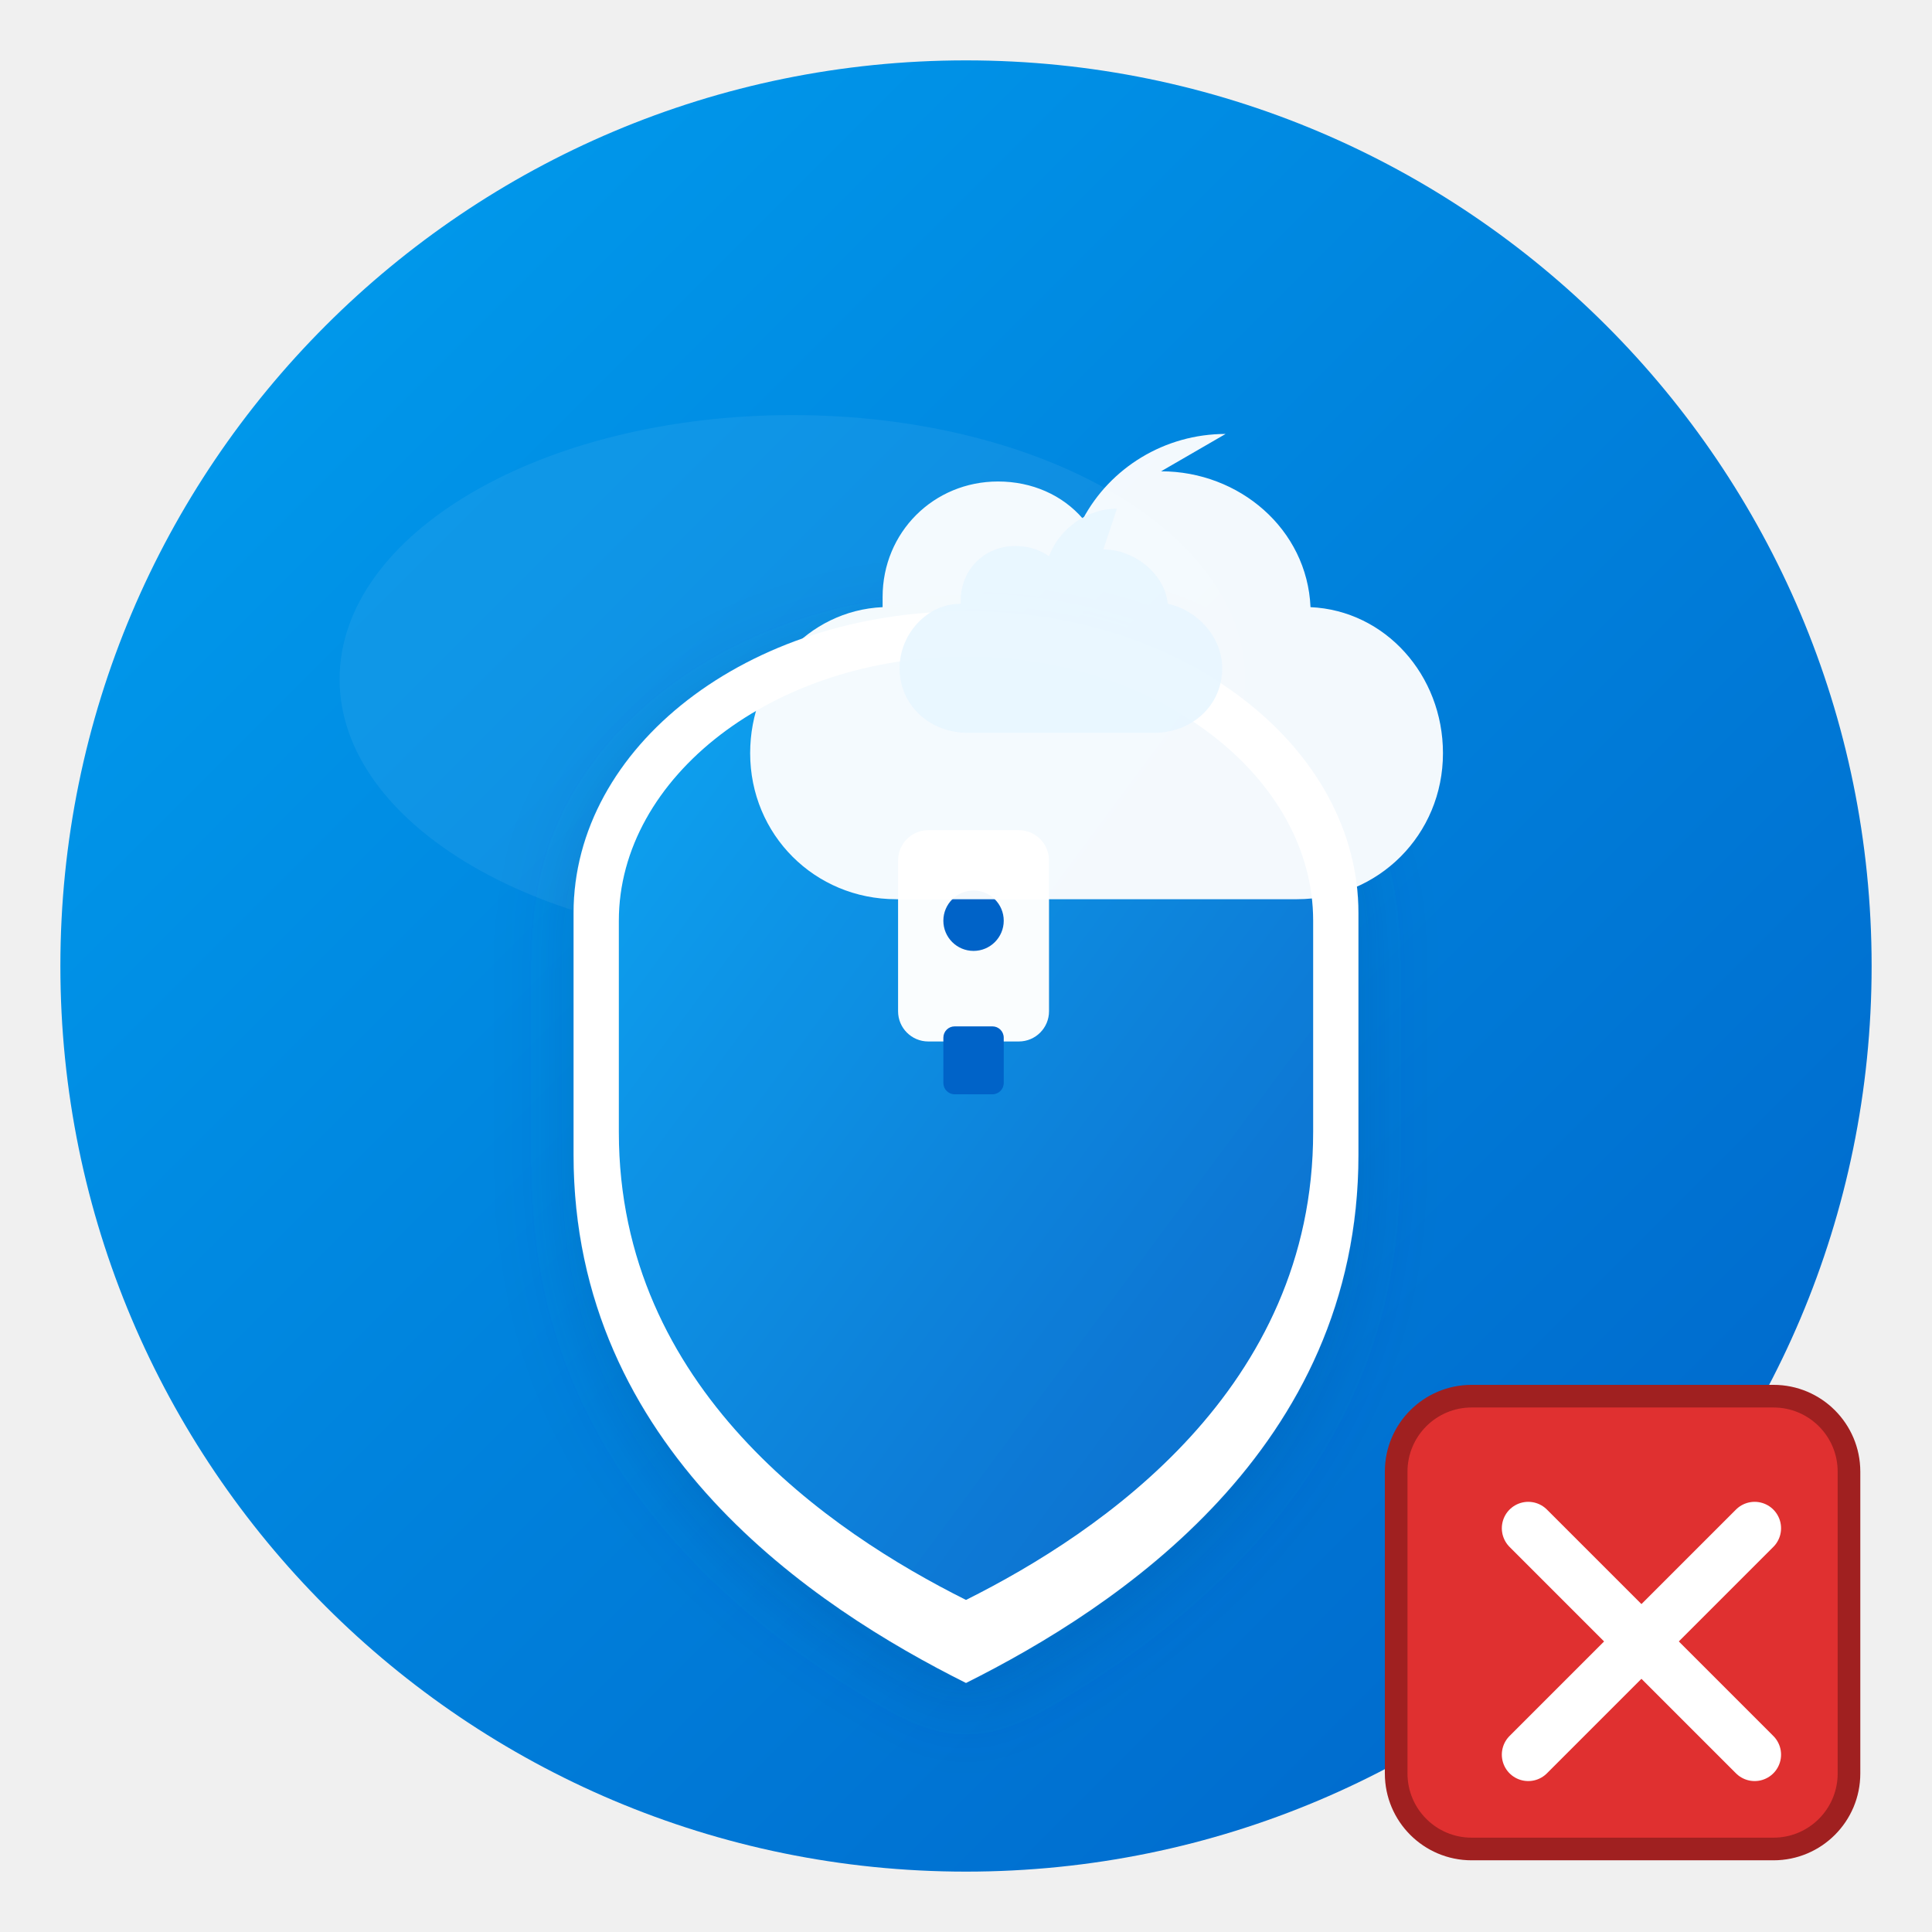
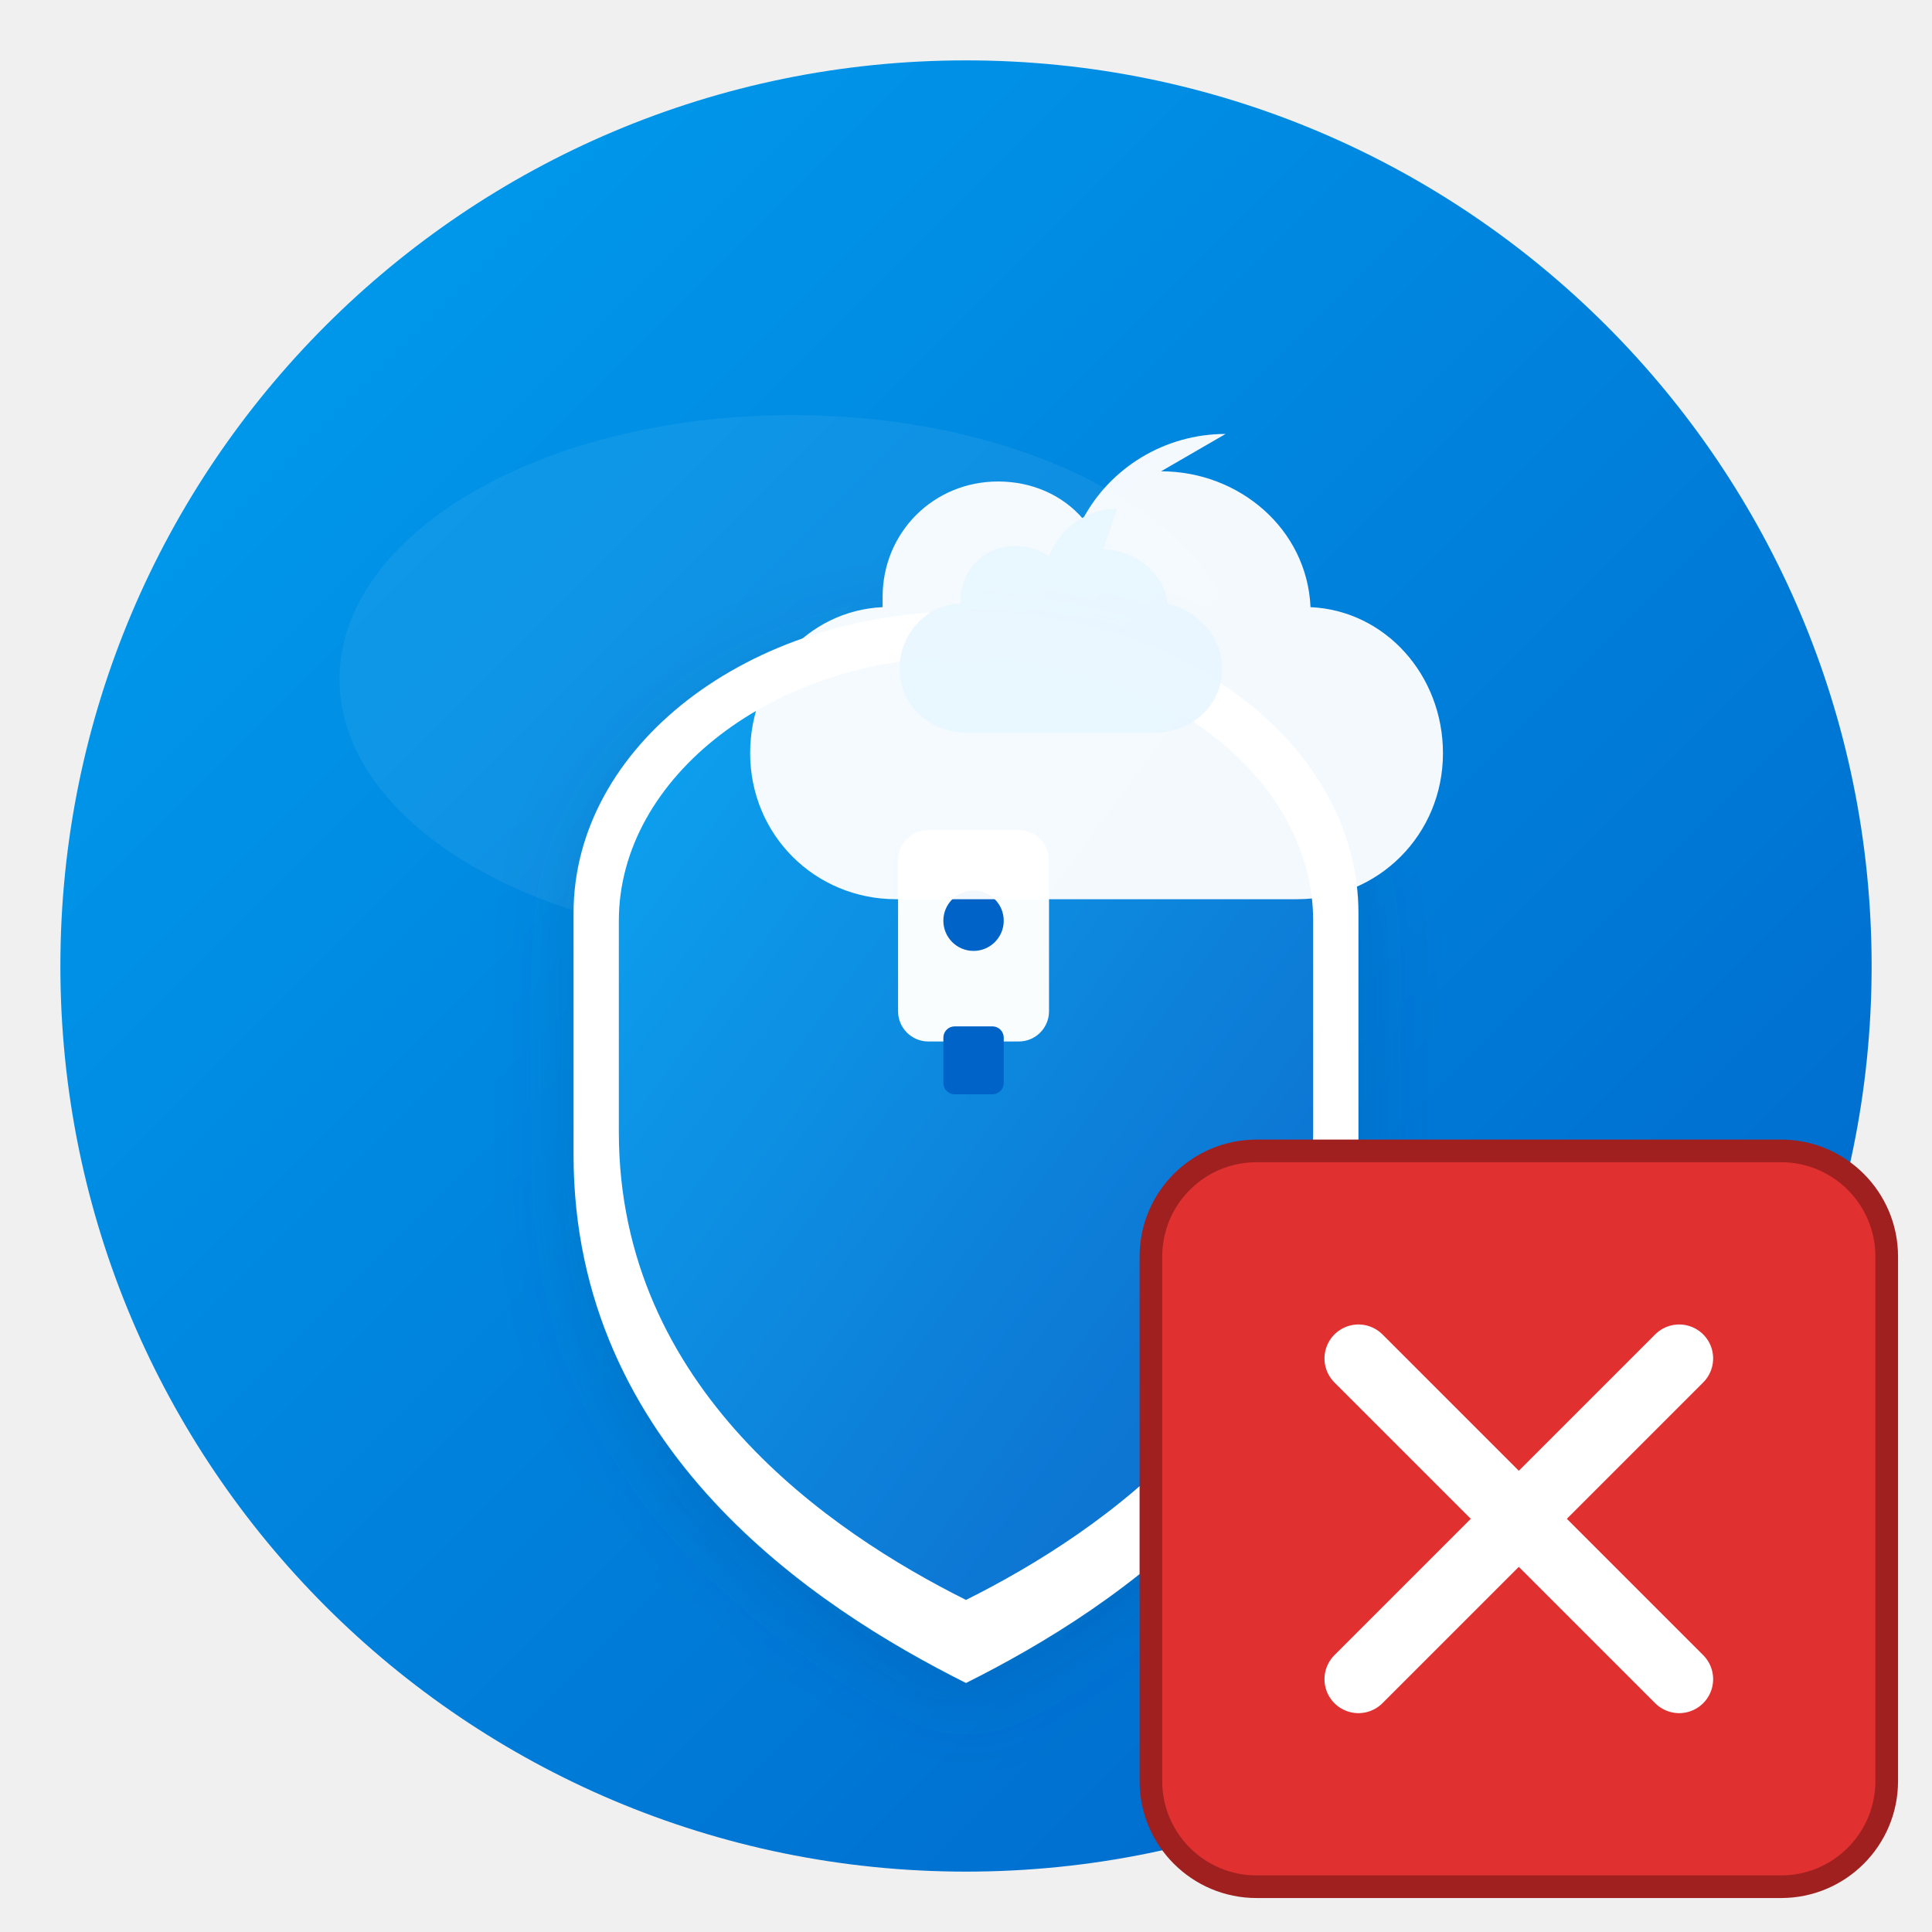
<svg xmlns="http://www.w3.org/2000/svg" width="512" height="512" viewBox="0 0 512 512" role="img" aria-label="AzureVPN inactive icon">
  <defs>
    <linearGradient id="g" x1="0" x2="1" y1="0" y2="1">
      <stop offset="0" stop-color="#00A0F0" />
      <stop offset="1" stop-color="#0063C8" />
    </linearGradient>
    <filter id="shadow" x="-20%" y="-20%" width="140%" height="140%">
      <feDropShadow dx="0" dy="6" stdDeviation="10" flood-color="#004a89" flood-opacity="0.22" />
    </filter>
  </defs>
  <circle cx="256" cy="256" r="240" fill="url(#g)" />
  <ellipse cx="210" cy="180" rx="120" ry="70" fill="#FFFFFF" opacity="0.06" />
  <g transform="translate(0,12)" filter="url(#shadow)">
    <path d="M256 150c-58 0-104 36-104 80v64c0 78 64 120 104 140 40-20 104-62 104-140v-64c0-44-46-80-104-80z" fill="#fff" />
    <path d="M256 162c-51 0-92 32-92 70v56c0 68 56 106 92 124 36-18 92-56 92-124v-56c0-38-41-70-92-70z" fill="url(#g)" opacity="0.96" />
  </g>
  <g transform="translate(0,0)">
    <rect x="238" y="220" width="40" height="56" rx="8" fill="#fff" opacity="0.98" />
    <circle cx="258" cy="244" r="8" fill="#0063C8" />
    <rect x="250" y="272" width="16" height="18" rx="3" fill="#0063C8" />
  </g>
  <g transform="translate(-10,-20) scale(0.9)">
    <path d="M372 150c-18 0-34 10-42 25-6-7-15-11-25-11-19 0-34 15-34 34 0 1 0 2 0 3-22 1-39 20-39 43 0 24 19 43 43 43h118c24 0 43-19 43-43 0-23-17-42-39-43-1-23-21-40-44-40z" fill="#ffffff" opacity="0.95" />
    <path d="M340 172c-9 0-17 6-20 14-3-2-6-3-10-3-9 0-16 7-16 16 0 0 0 1 0 1-10 0-18 9-18 19 0 11 9 19 20 19h55c11 0 20-8 20-19 0-9-7-17-16-19-1-9-10-16-19-16z" fill="#E8F6FF" opacity="0.9" />
  </g>
-   <rect x="370" y="370" width="120" height="120" rx="20" fill="#E03030" stroke="#A02020" stroke-width="6" />
-   <line x1="405" y1="405" x2="465" y2="465" stroke="#fff" stroke-width="14" stroke-linecap="round" />
-   <line x1="465" y1="405" x2="405" y2="465" stroke="#fff" stroke-width="14" stroke-linecap="round" />
+   <rect x="305" y="305" width="195" height="195" rx="28" fill="#E03030" stroke="#A02020" stroke-width="6" />
+   <line x1="360" y1="360" x2="445" y2="445" stroke="#fff" stroke-width="18" stroke-linecap="round" />
+   <line x1="445" y1="360" x2="360" y2="445" stroke="#fff" stroke-width="18" stroke-linecap="round" />
</svg>
